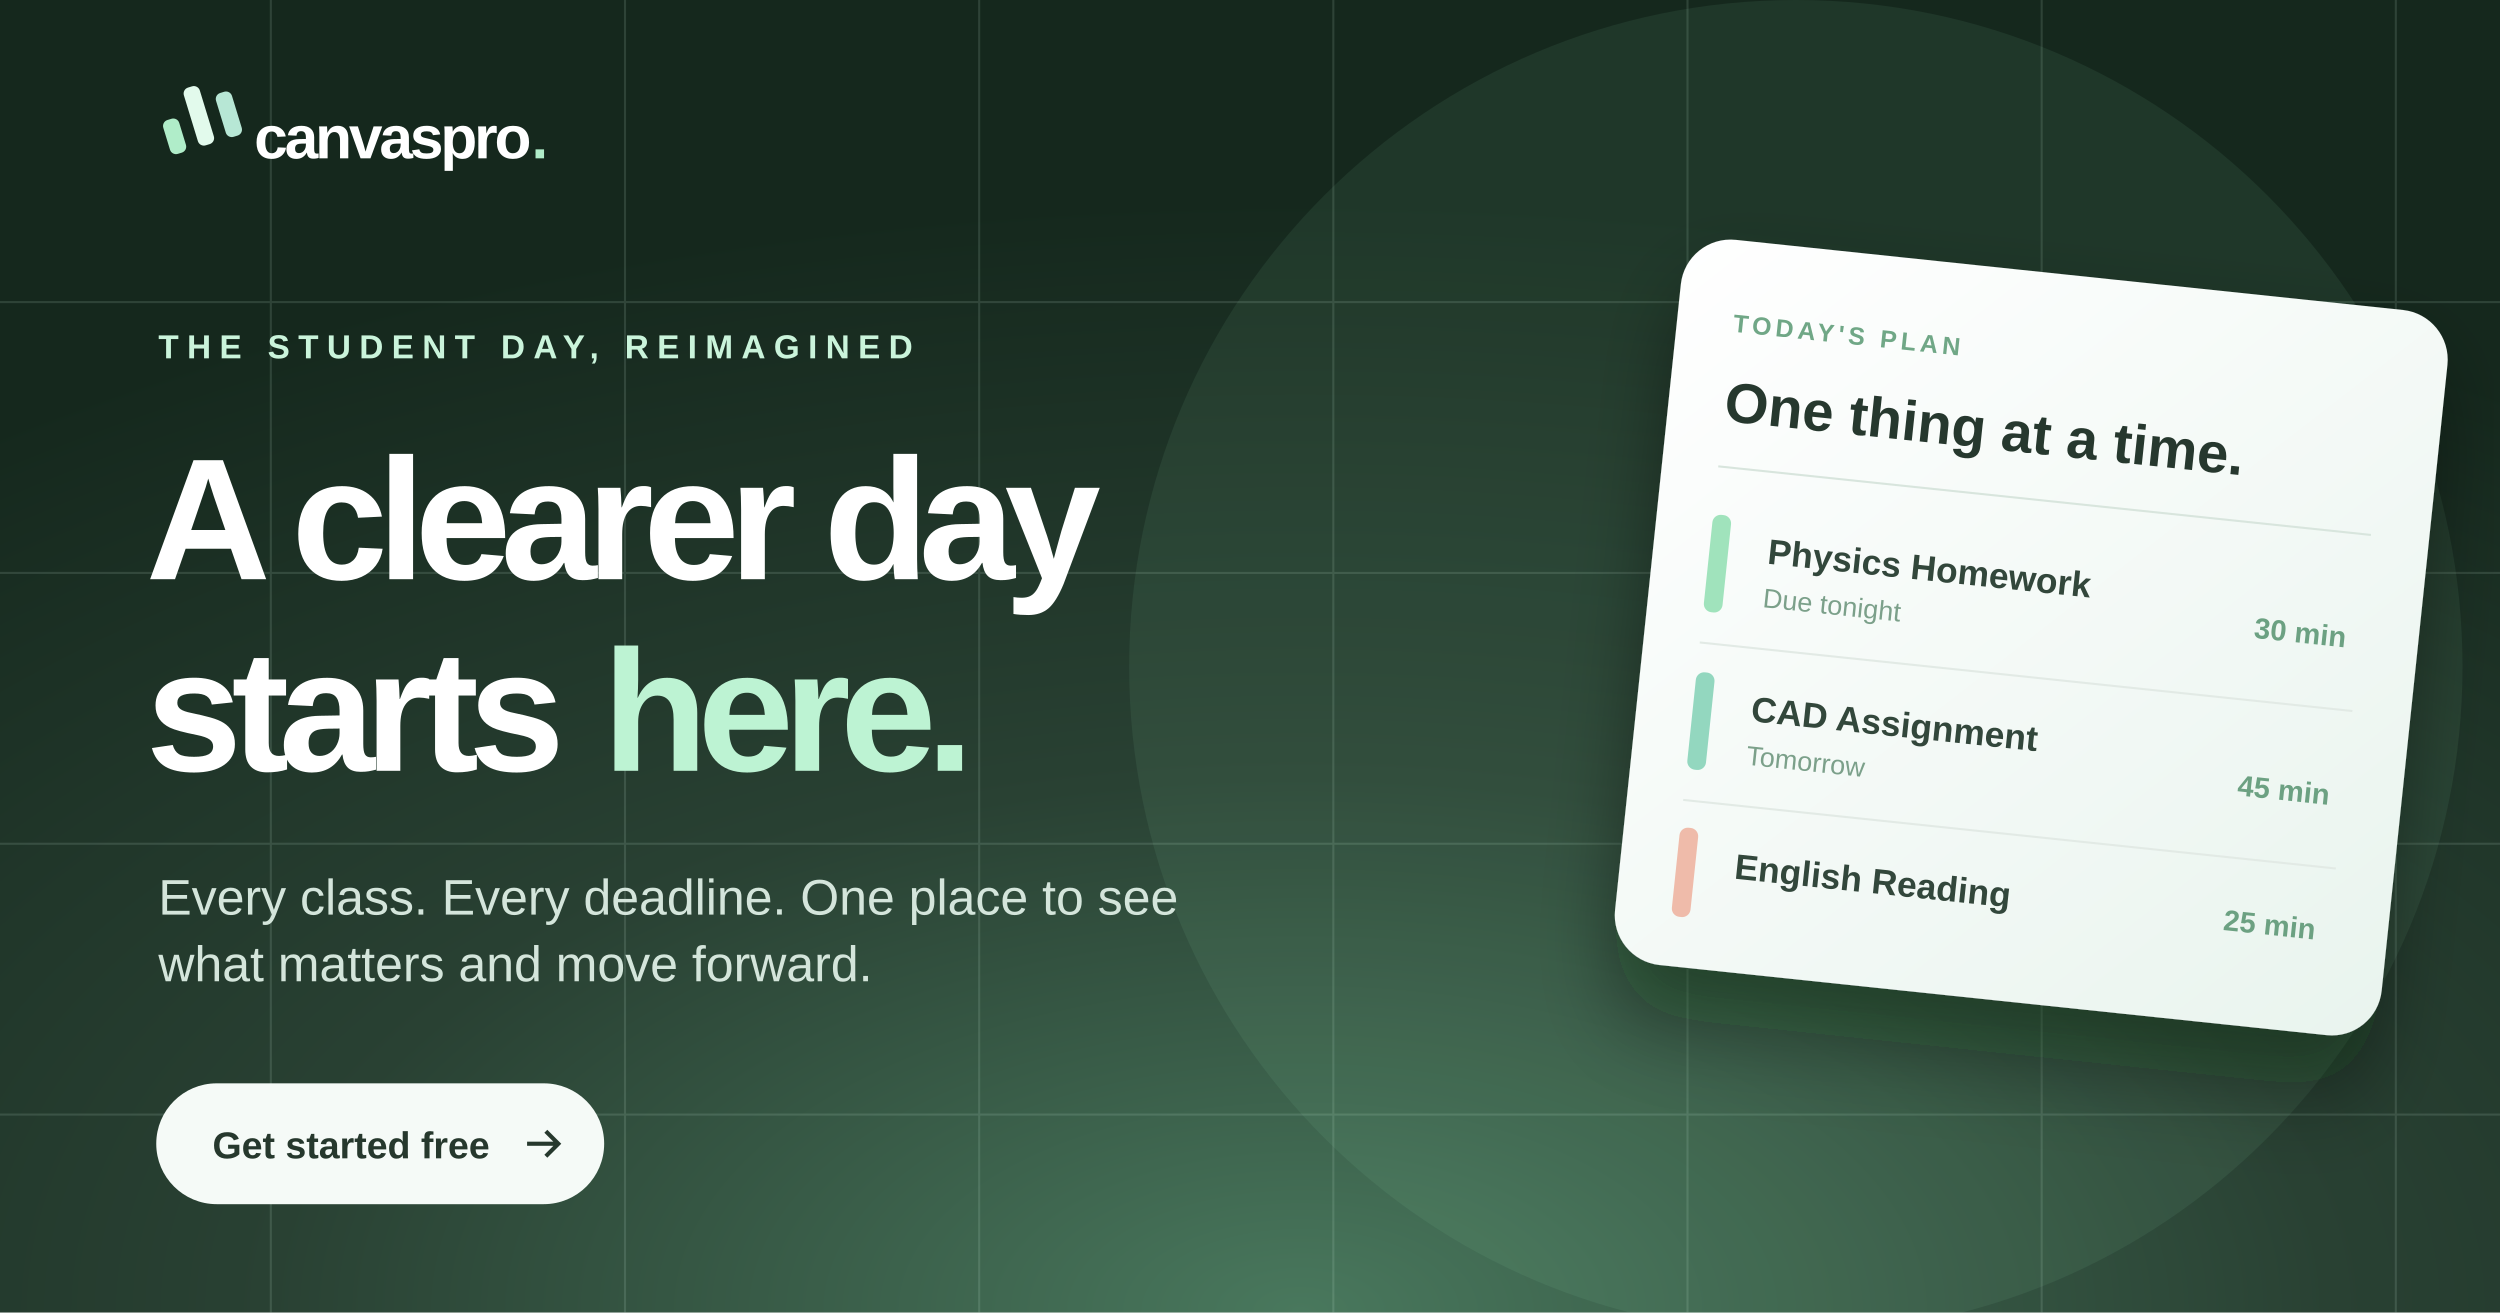
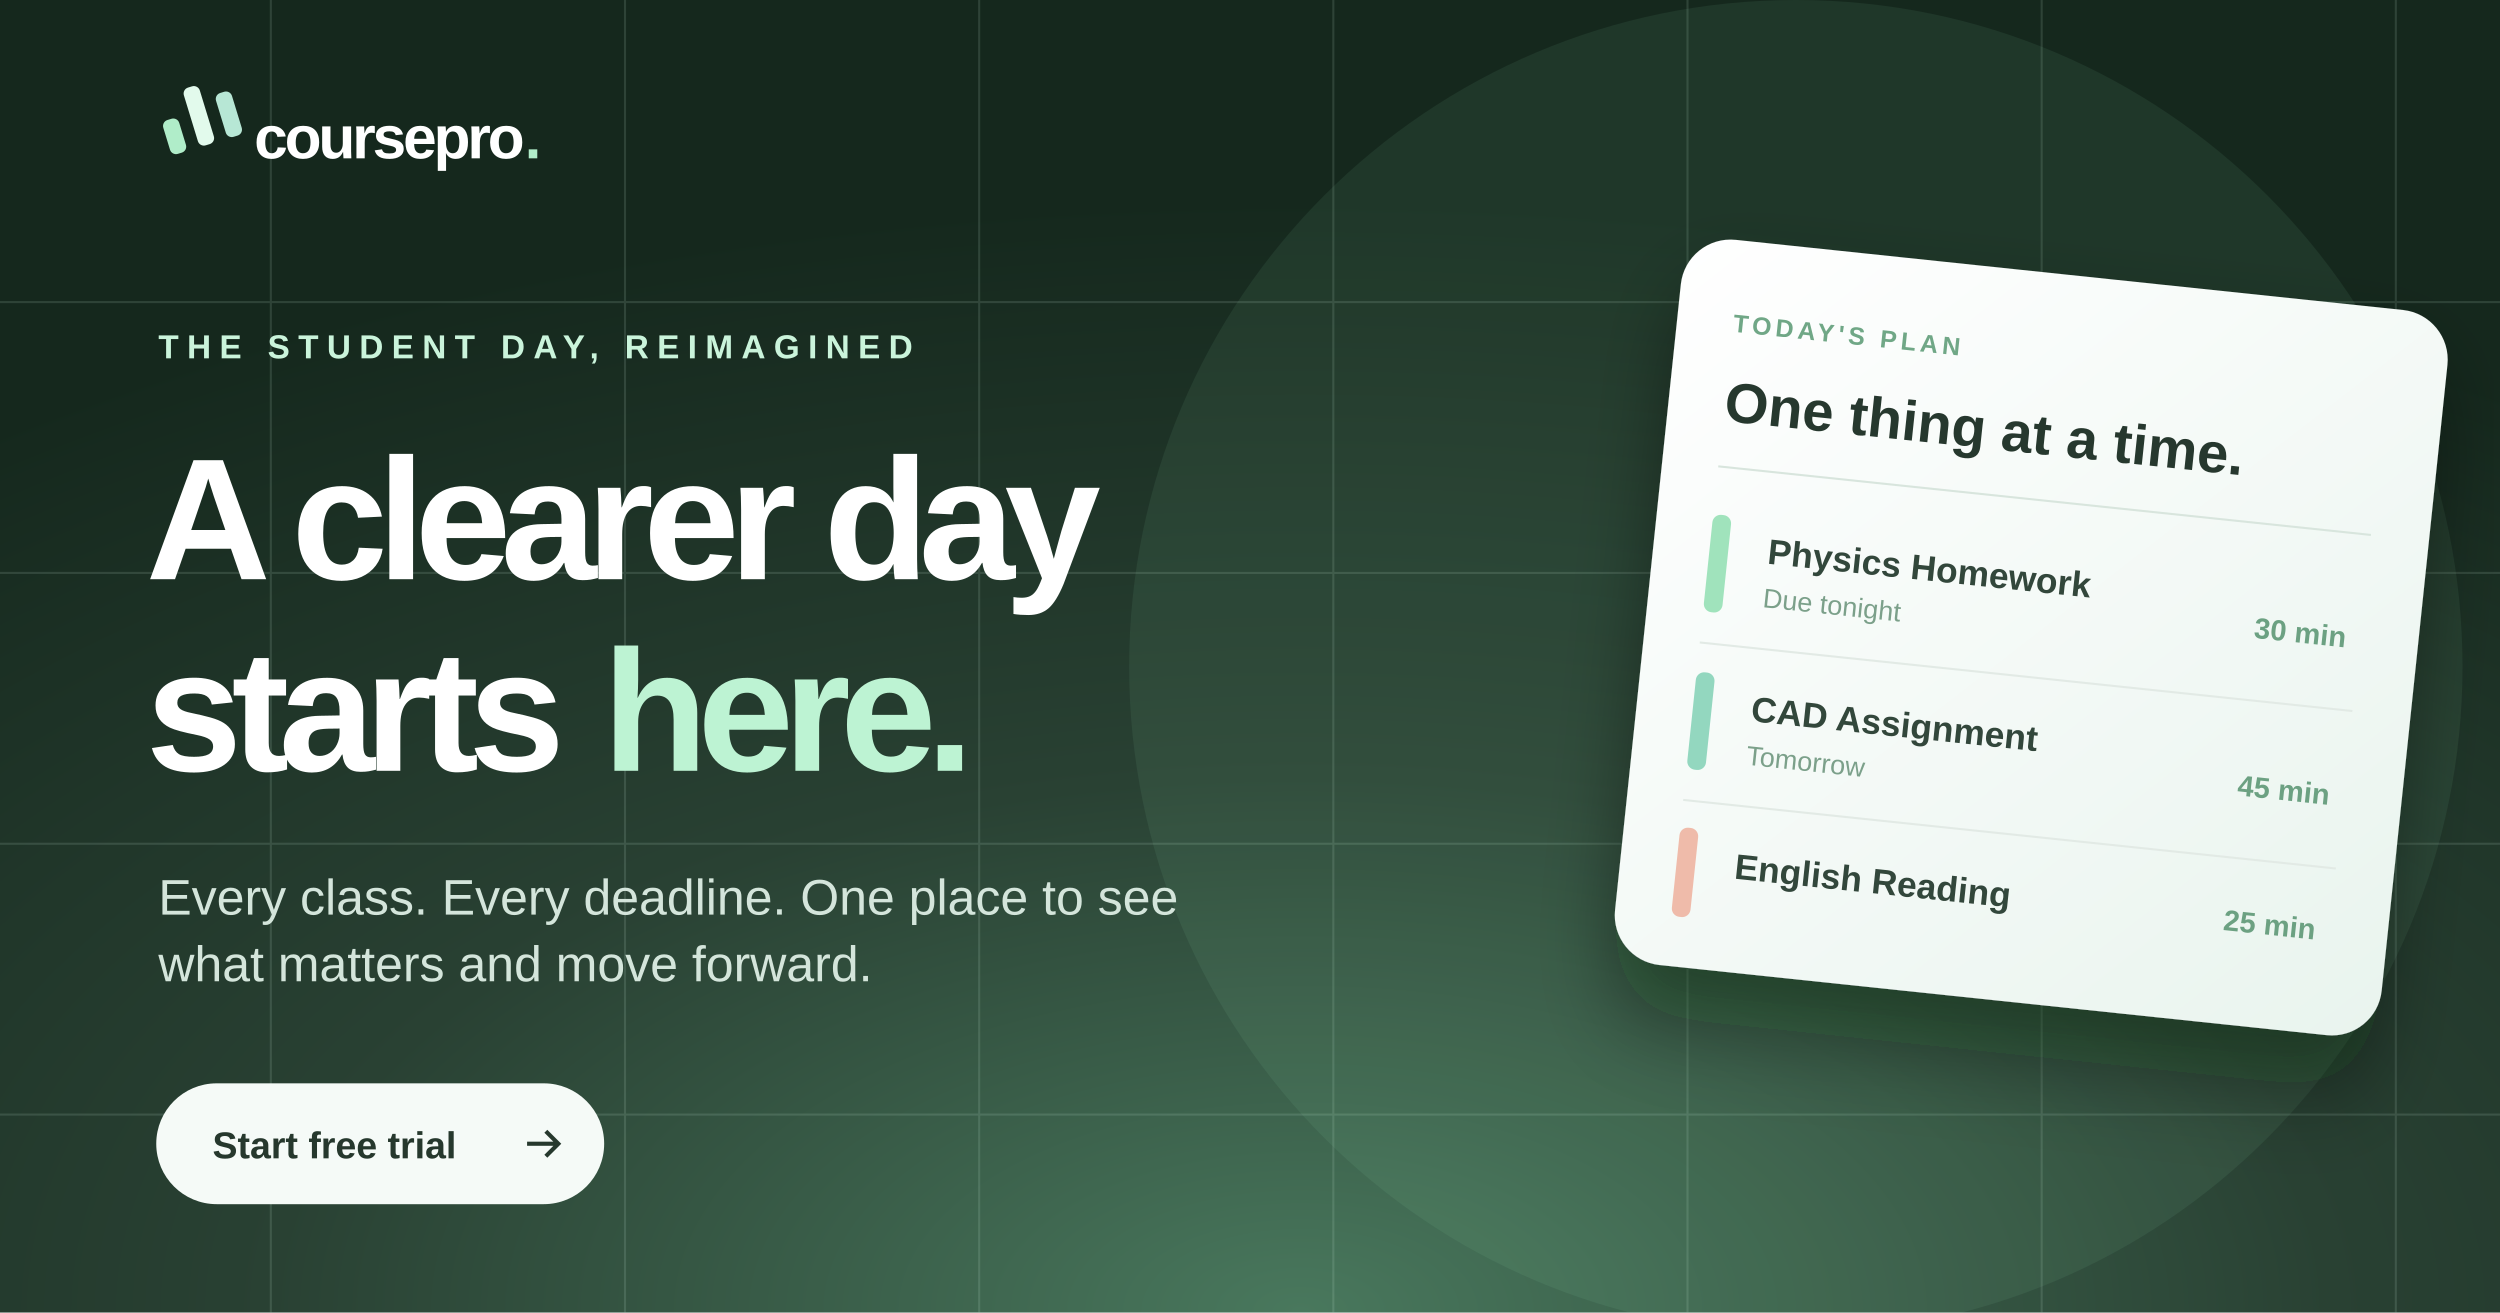
<svg xmlns="http://www.w3.org/2000/svg" width="1200" height="630" viewBox="0 0 1200 630">
  <defs>
    <radialGradient id="bg" cx=".52" cy="1" r=".85">
      <stop offset="0" stop-color="#49785d" />
      <stop offset=".48" stop-color="#294133" />
      <stop offset="1" stop-color="#15281d" />
    </radialGradient>
    <linearGradient id="card" x1="0" y1="0" x2="1" y2="1">
      <stop offset="0" stop-color="#ffffff" />
      <stop offset="1" stop-color="#e9f4ee" />
    </linearGradient>
    <filter id="shadow" x="-30%" y="-40%" width="160%" height="190%">
      <feDropShadow dx="0" dy="25" stdDeviation="20" flood-color="#08150d" flood-opacity=".4" />
    </filter>
  </defs>
  <rect width="1200" height="630" fill="url(#bg)" />
  <g opacity=".13" stroke="#d7f9e5" stroke-width="1">
    <path d="M0 145H1200M0 275H1200M0 405H1200M0 535H1200" />
    <path d="M130 0V630M300 0V630M470 0V630M640 0V630M810 0V630M980 0V630M1150 0V630" />
  </g>
  <circle cx="862" cy="320" r="320" fill="#96e7b8" opacity=".08" />
  <g font-family="-apple-system, BlinkMacSystemFont, 'SF Pro Display', system-ui, 'Segoe UI', Arial, sans-serif">
    <g transform="translate(74 47) rotate(-17)">
      <rect x="0" y="12" width="8" height="17" rx="3" fill="#b0edc9" />
      <rect x="14" y="0" width="8" height="29" rx="3" fill="#e2faec" />
      <rect x="28" y="7" width="8" height="22" rx="3" fill="#b7e7d5" />
    </g>
-     <text x="122" y="76" fill="#ffffff" font-size="29" font-weight="700" letter-spacing="-1.5">canvaspro<tspan fill="#b0edc9">.</tspan>
+     <text x="122" y="76" fill="#ffffff" font-size="29" font-weight="700" letter-spacing="-1.5">coursepro<tspan fill="#b0edc9">.</tspan>
    </text>
    <text x="76" y="172" fill="#caf4db" font-size="16" font-weight="700" letter-spacing="4">THE STUDENT DAY, REIMAGINED</text>
    <text x="70" y="278" fill="#ffffff" font-size="83" font-weight="600" letter-spacing="-5">A clearer day</text>
    <text x="70" y="370" fill="#ffffff" font-size="83" font-weight="600" letter-spacing="-5">starts <tspan fill="#bdf3d3">here.</tspan>
    </text>
    <text x="76" y="439" fill="#d4e5db" font-size="24">Every class. Every deadline. One place to see</text>
    <text x="76" y="471" fill="#d4e5db" font-size="24">what matters and move forward.</text>
    <rect x="75" y="520" width="215" height="58" rx="29" fill="#f5faf7" />
-     <text x="102" y="556" fill="#26382d" font-size="18" font-weight="700">Get started free</text>
+     <text x="102" y="556" fill="#26382d" font-size="18" font-weight="700">Start free trial</text>
    <path d="M253 549h14m-5-6 6 6-6 6" fill="none" stroke="#26382d" stroke-width="2" />
  </g>
  <g transform="translate(790 131) rotate(6 185 175)" filter="url(#shadow)" font-family="-apple-system, BlinkMacSystemFont, 'SF Pro Display', system-ui, 'Segoe UI', Arial, sans-serif">
    <rect x="0" y="0" width="370" height="350" rx="24" fill="url(#card)" />
    <text x="27" y="44" fill="#6fa786" font-size="12" font-weight="700" letter-spacing="2">TODAY'S PLAN</text>
    <text x="27" y="87" fill="#27382e" font-size="27" font-weight="700">One thing at a time.</text>
    <path d="M27 109H342" stroke="#d8e5dd" />
    <g font-size="17" fill="#33463b" font-weight="600">
      <rect x="27" y="132" width="9" height="47" rx="4" fill="#a0e3bc" />
      <text x="55" y="153">Physics Homework</text>
      <text x="55" y="174" fill="#7ba08a" font-size="13" font-weight="400">Due tonight</text>
      <text x="291" y="164" fill="#6ca182" font-size="14">30 min</text>
      <path d="M27 194H342" stroke="#e2eae5" />
      <rect x="27" y="208" width="9" height="47" rx="4" fill="#93d7bf" />
      <text x="55" y="229">CAD Assignment</text>
      <text x="55" y="250" fill="#7ba08a" font-size="13" font-weight="400">Tomorrow</text>
      <text x="291" y="240" fill="#6ca182" font-size="14">45 min</text>
      <path d="M27 270H342" stroke="#e2eae5" />
      <rect x="27" y="283" width="9" height="43" rx="4" fill="#efbbaa" />
      <text x="55" y="305">English Reading</text>
      <text x="291" y="305" fill="#6ca182" font-size="14">25 min</text>
    </g>
  </g>
</svg>
